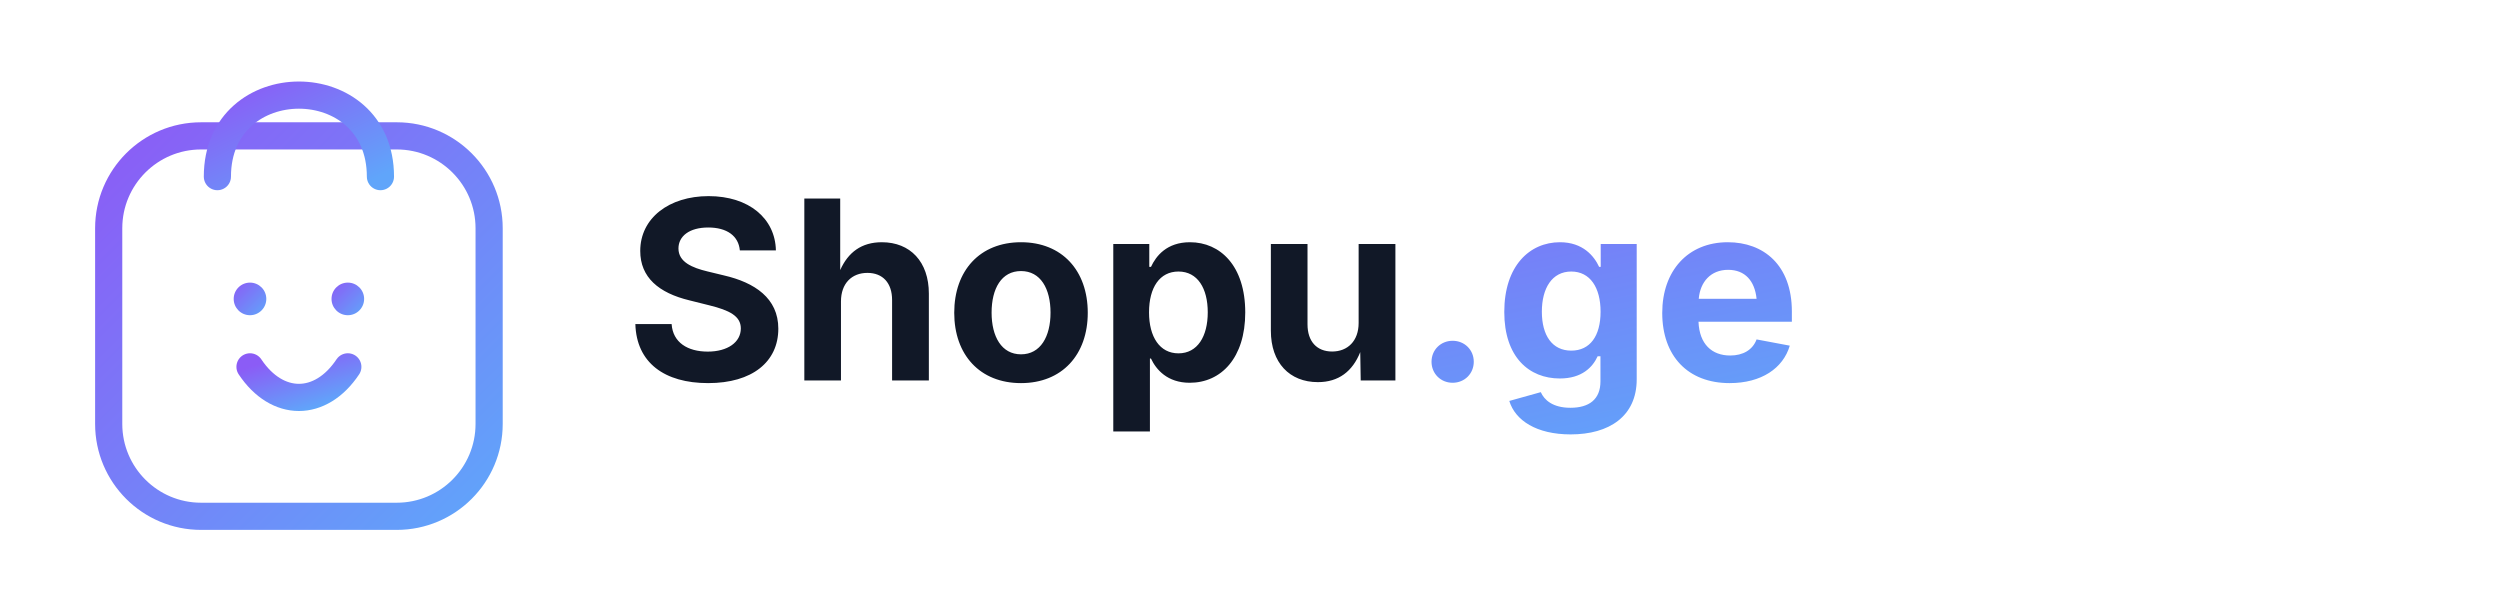
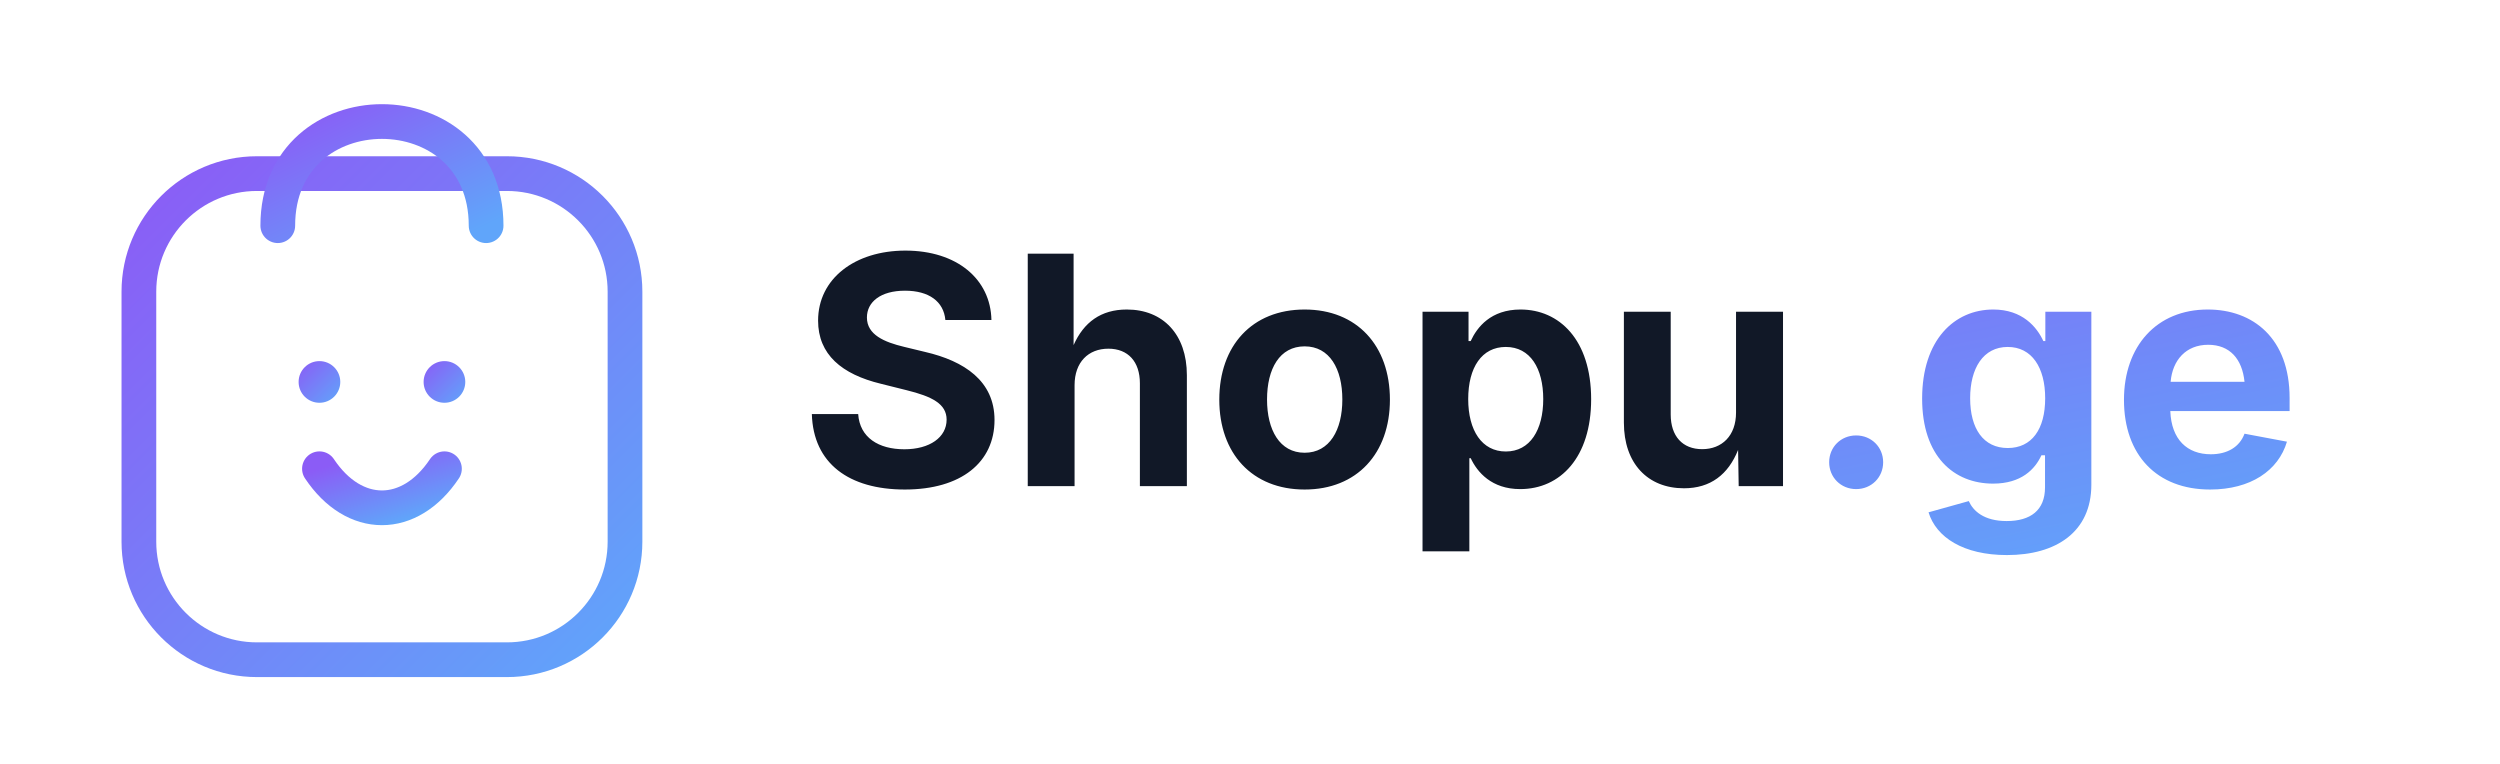
- <svg xmlns="http://www.w3.org/2000/svg" viewBox="0 0 920 220" role="img" aria-label="Shopu.ge logo">
+ <svg xmlns="http://www.w3.org/2000/svg" viewBox="0 0 720 220" role="img" aria-label="Shopu.ge logo">
  <defs>
    <linearGradient id="g" x1="0" y1="0" x2="1" y2="1">
      <stop offset="0" stop-color="#8B5CF6" />
      <stop offset="1" stop-color="#60A5FA" />
    </linearGradient>
  </defs>
  <g transform="translate(40,10)" fill="none" stroke="url(#g)" stroke-width="10" stroke-linecap="round" stroke-linejoin="round">
    <rect x="0" y="40" width="140" height="140" rx="34" />
    <path d="M40 55 C40 15, 100 15, 100 55" />
    <path d="M40 55 L40 70" />
    <path d="M100 55 L100 70" />
    <circle cx="52" cy="100" r="6" fill="url(#g)" stroke="none" />
    <circle cx="88" cy="100" r="6" fill="url(#g)" stroke="none" />
    <path d="M52 125 C62 140, 78 140, 88 125" />
  </g>
  <g transform="translate(230,0)">
    <text x="0" y="140" font-family="Inter, system-ui, -apple-system, Segoe UI, Roboto, Arial, sans-serif" font-size="92" font-weight="700" fill="#111827">
      Shopu<tspan fill="url(#g)">.ge</tspan>
    </text>
  </g>
</svg>
